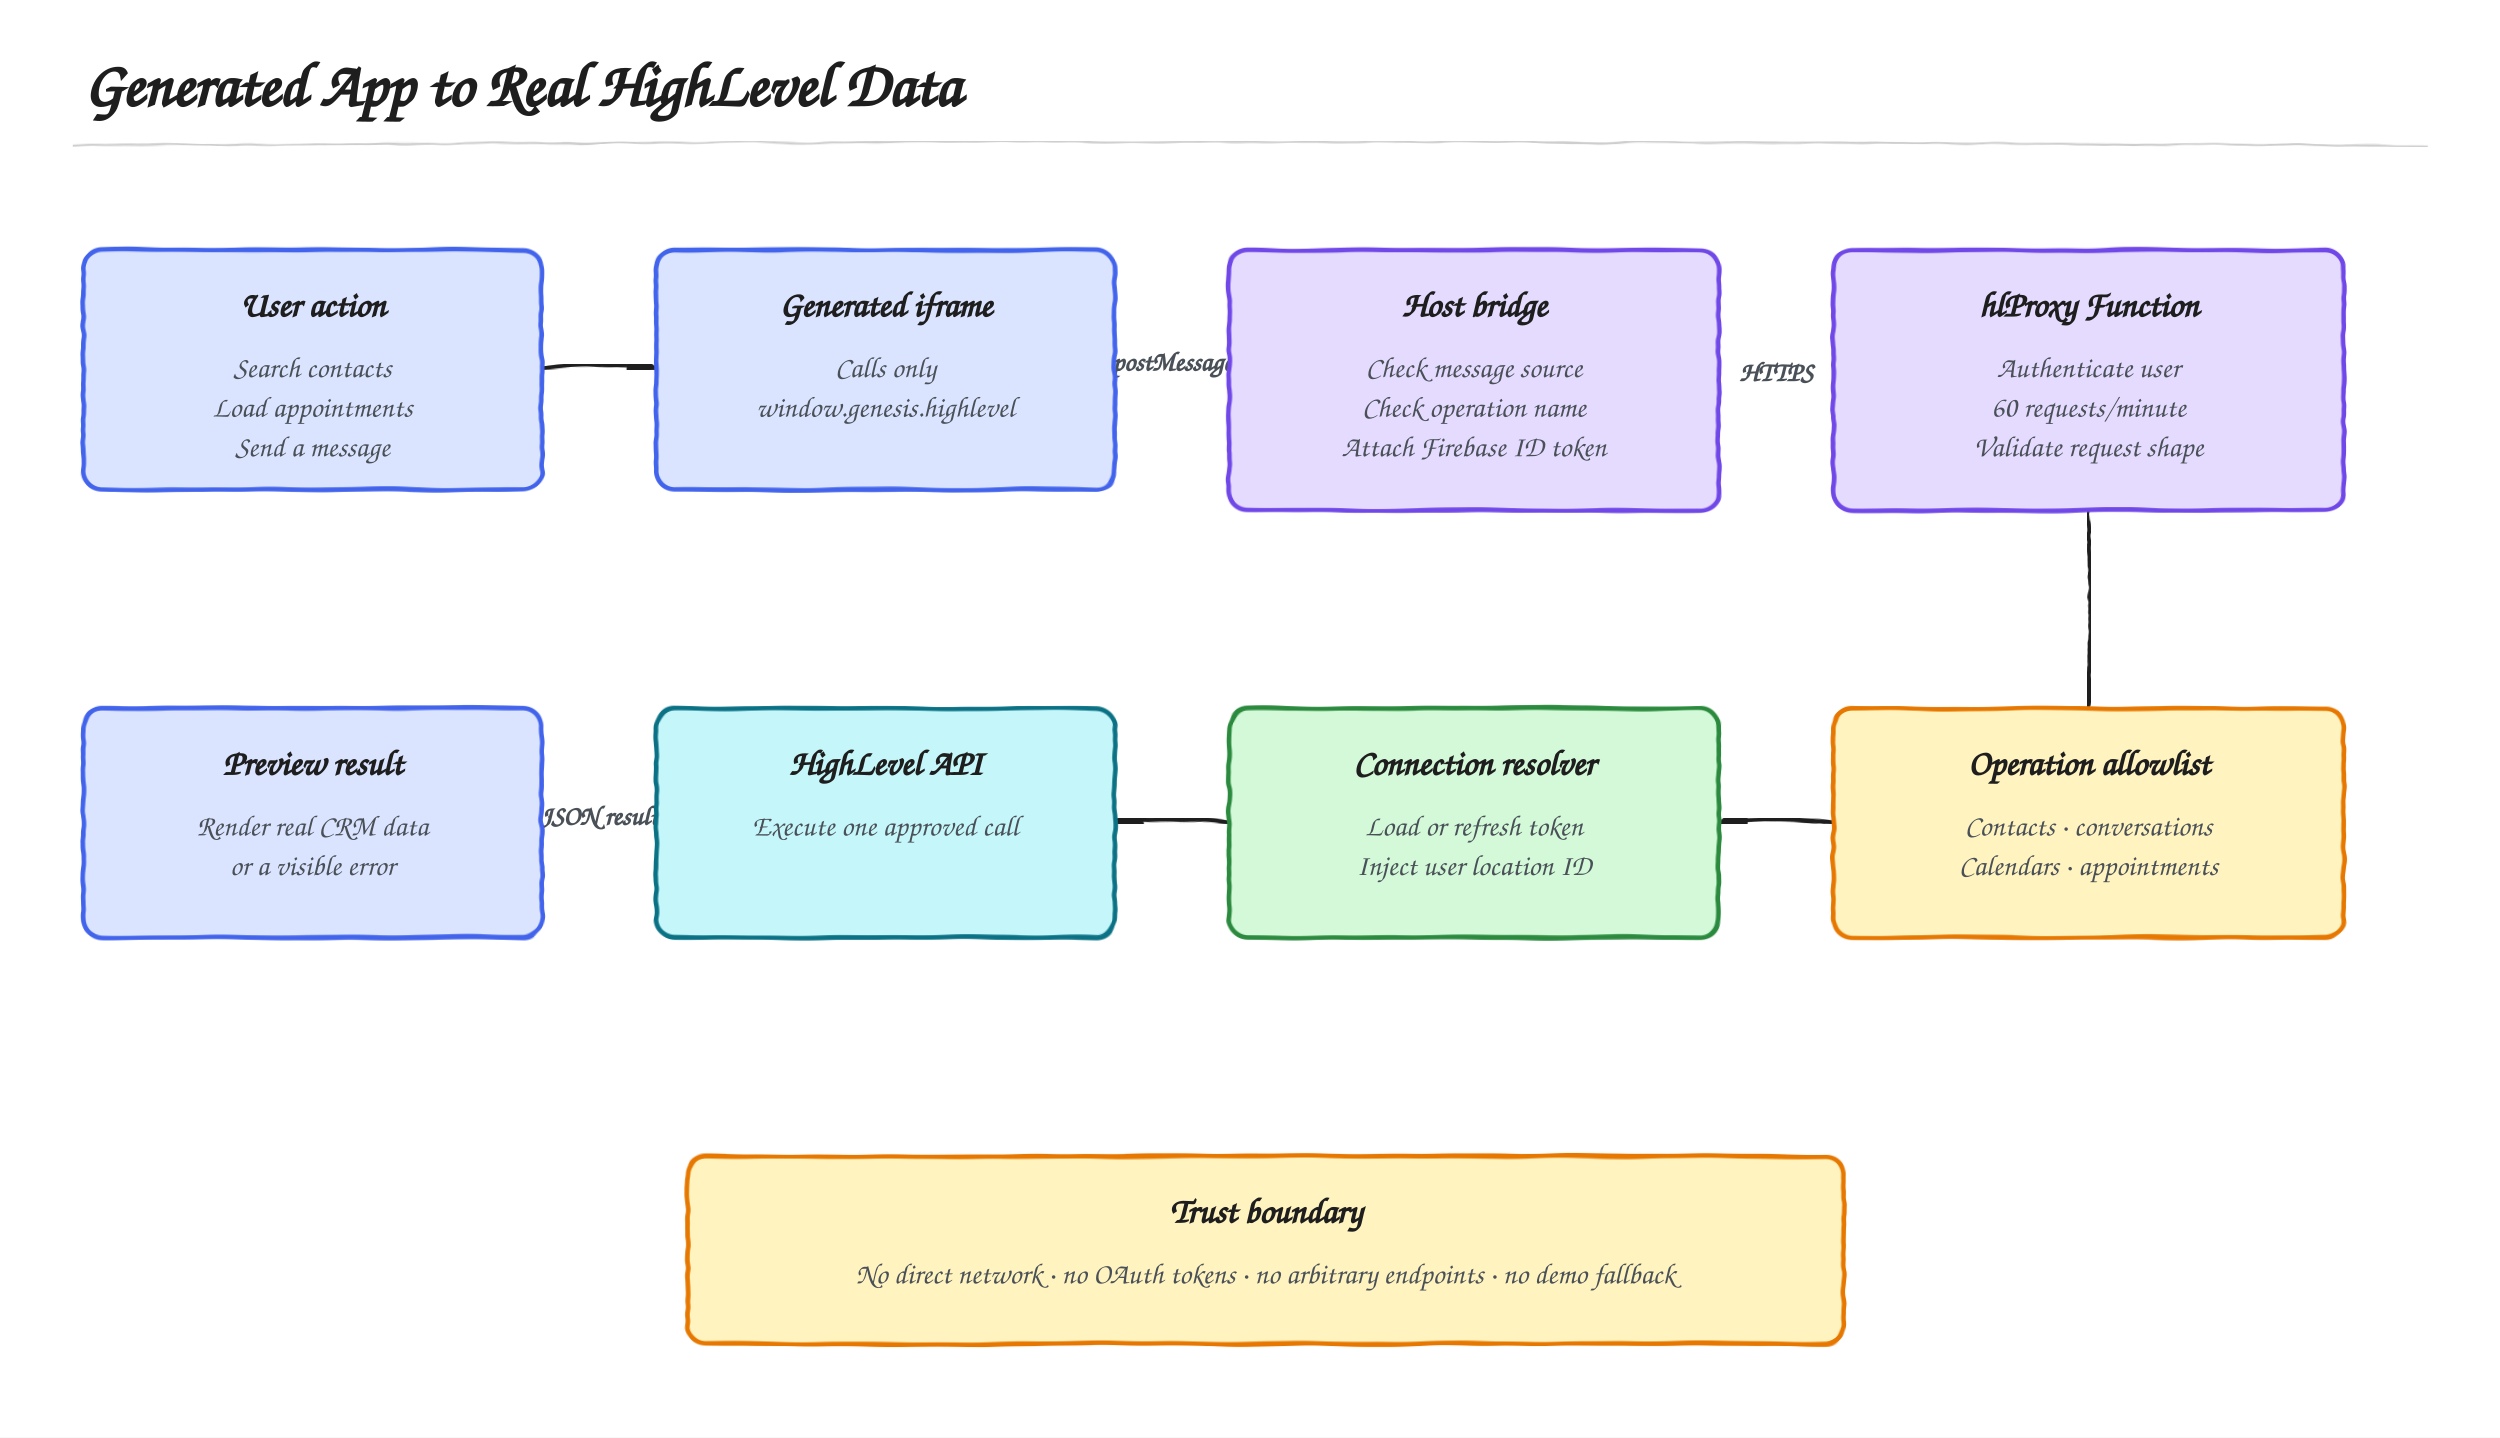
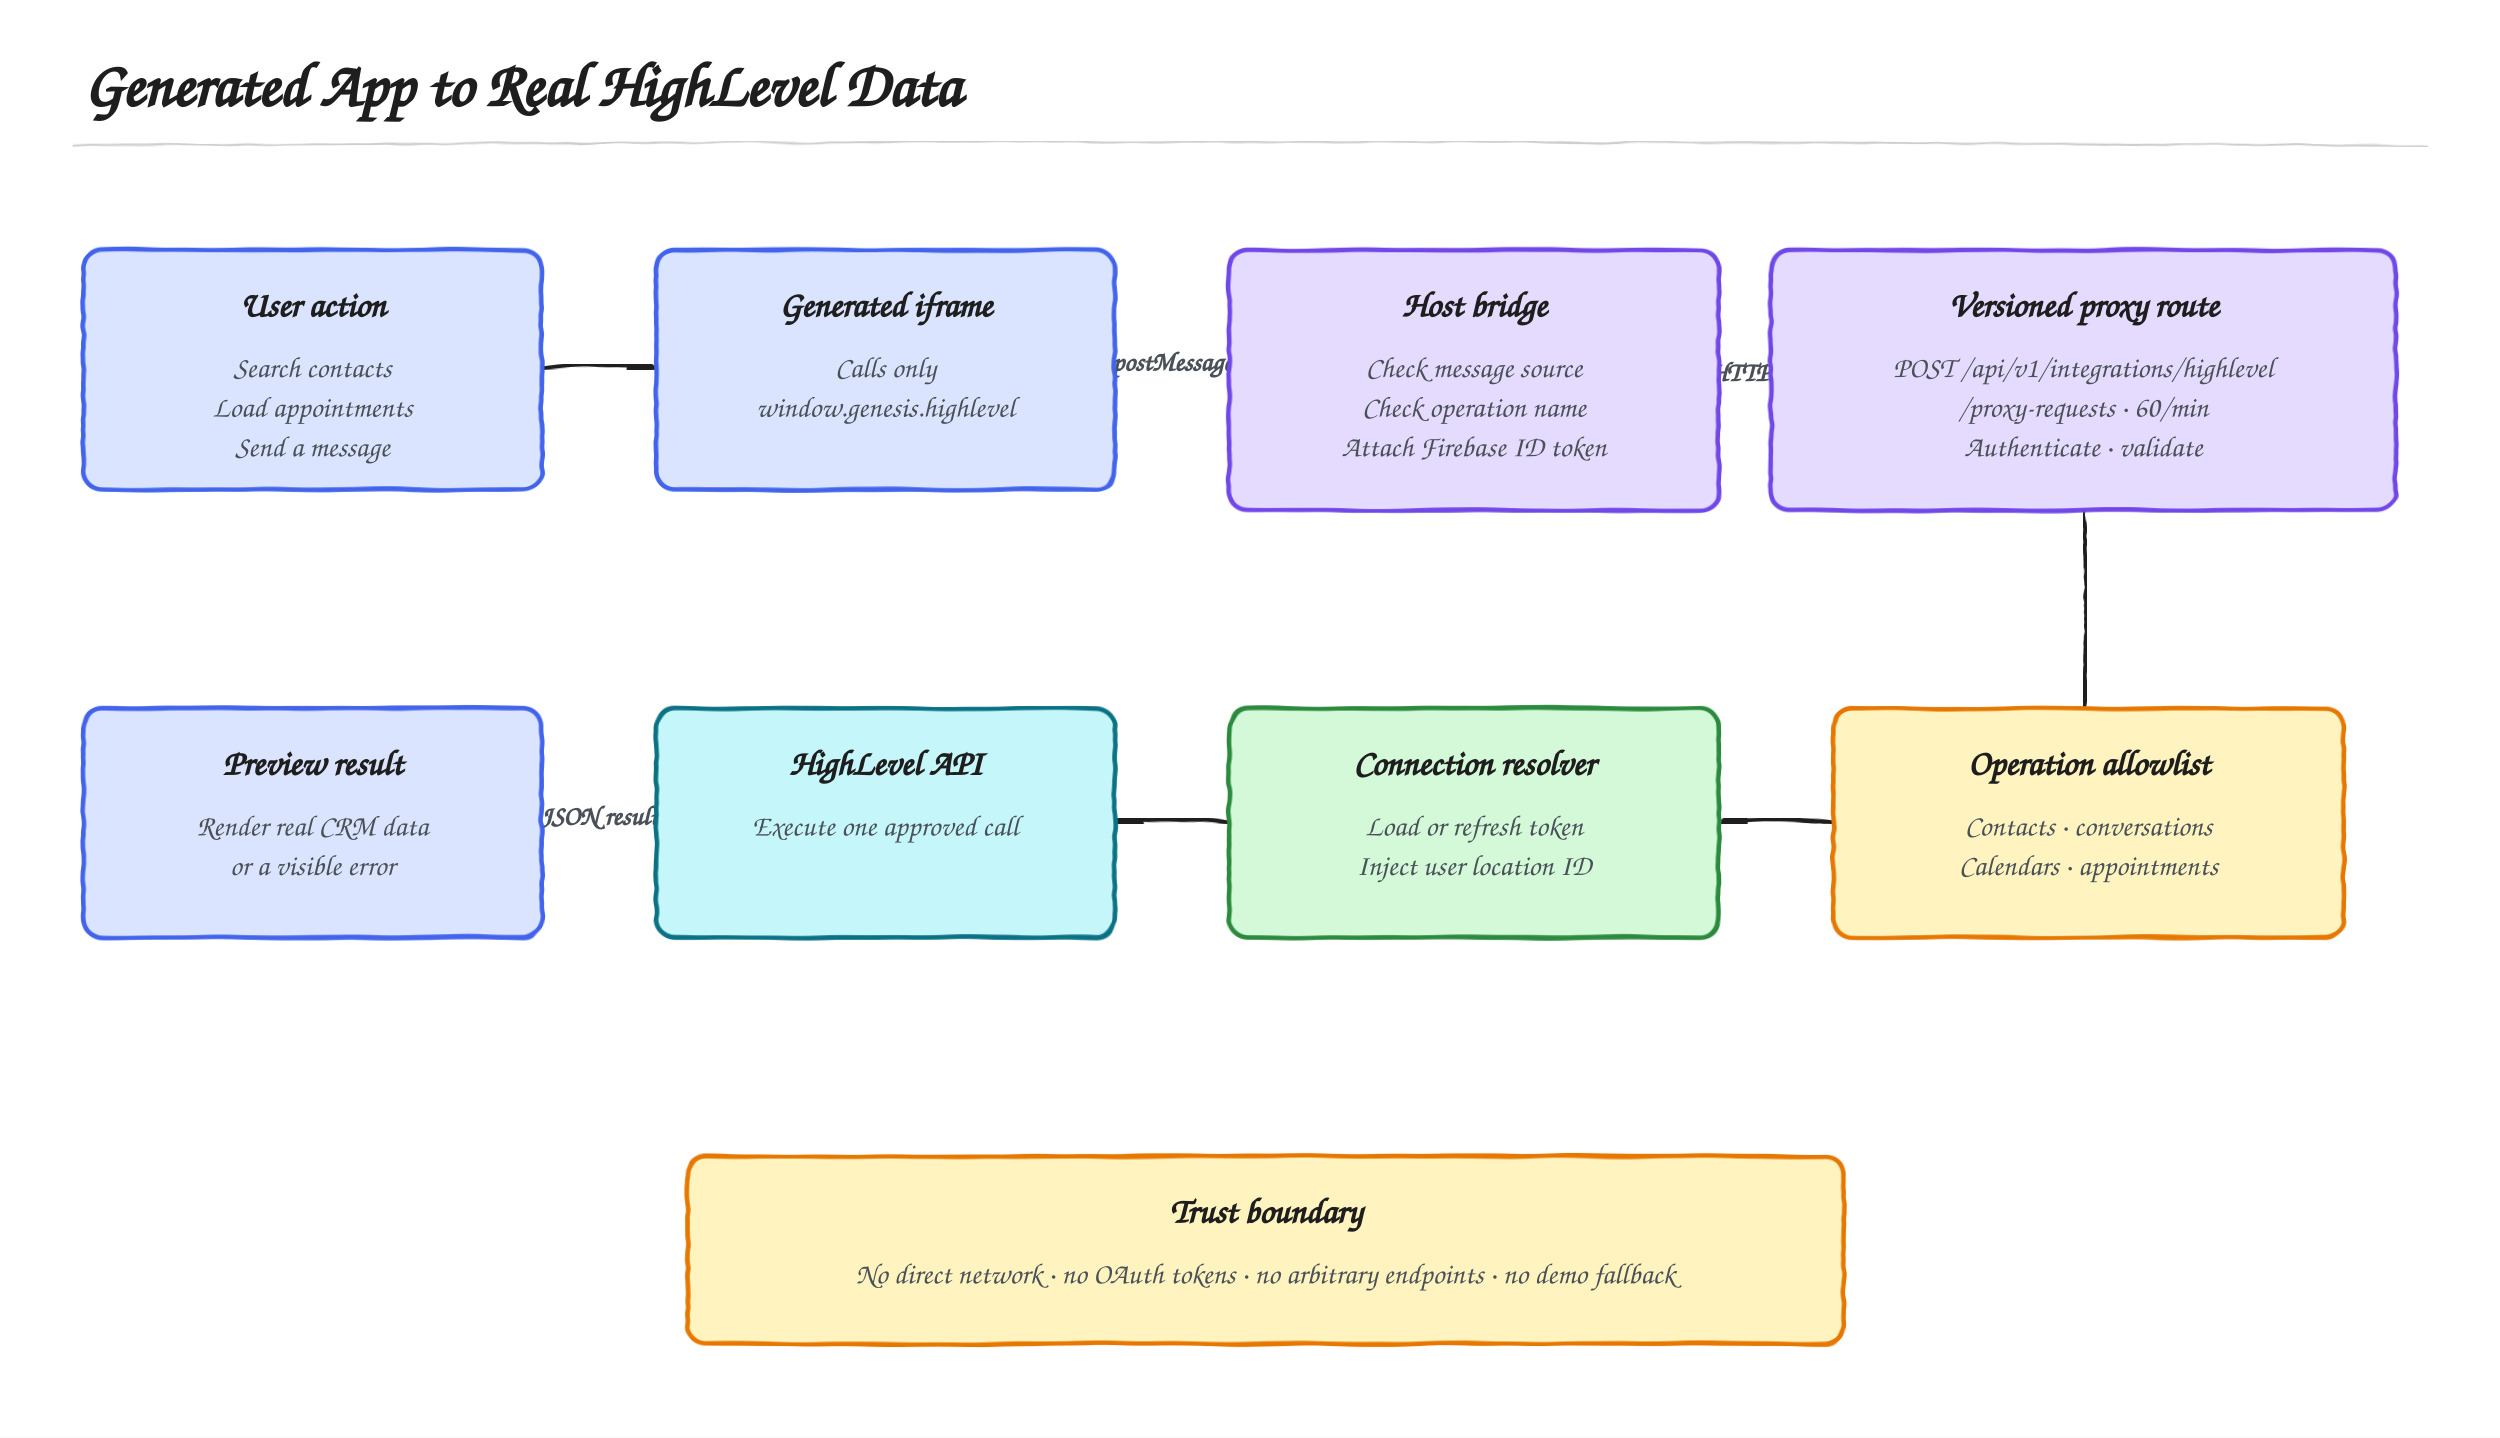
<svg xmlns="http://www.w3.org/2000/svg" width="1200" height="690" viewBox="0 0 1200 690" role="img" aria-labelledby="title desc">
  <defs>
    <marker id="arrow" viewBox="0 0 10 10" refX="9" refY="5" markerWidth="7" markerHeight="7" orient="auto-start-reverse">
      <path d="M0 0 L10 5 L0 10z" fill="context-stroke" />
    </marker>
    <filter id="rough" x="-5%" y="-7%" width="110%" height="114%">
      <feTurbulence type="fractalNoise" baseFrequency="0.025 0.12" numOctaves="2" seed="41" result="noise" />
      <feDisplacementMap in="SourceGraphic" in2="noise" scale="1.7" />
    </filter>
    <filter id="rough-line" x="-8%" y="-12%" width="116%" height="124%">
      <feTurbulence type="fractalNoise" baseFrequency="0.04 0.18" numOctaves="2" seed="17" result="noise" />
      <feDisplacementMap in="SourceGraphic" in2="noise" scale="2" />
    </filter>
    <style>.heading{font:700 30px "Marker Felt","Comic Sans MS",cursive;fill:#1e1e1e}.node-title{font:700 17px "Marker Felt","Comic Sans MS",cursive;fill:#1e1e1e}.node-body{font:14px "Marker Felt","Comic Sans MS",cursive;fill:#495057}.edge-label{font:700 13px "Marker Felt","Comic Sans MS",cursive}</style>
  </defs>
  <rect width="100%" height="100%" fill="#ffffff" />
  <text x="40" y="51" class="heading">Generated App to Real HighLevel Data</text>
  <path d="M35 70 Q 600 66 1165 70" stroke="#1e1e1e" stroke-width="1" opacity=".22" fill="none" filter="url(#rough-line)" />
  <g>
    <path d="M 260 177 Q 290.5 173 315 177" fill="none" stroke="#1e1e1e" stroke-width="2.2" marker-end="url(#arrow)" filter="url(#rough-line)" />
  </g>
  <g>
    <path d="M 535 177 Q 565.5 173 590 177" fill="none" stroke="#1e1e1e" stroke-width="2.2" marker-end="url(#arrow)" filter="url(#rough-line)" />
    <rect x="504.5" y="161" width="116" height="23" rx="3" fill="#ffffff" />
    <text x="562.5" y="178" text-anchor="middle" class="edge-label" fill="#495057">postMessage</text>
  </g>
  <g>
-     <path d="M 825 182 Q 855.5 178 880 182" fill="none" stroke="#1e1e1e" stroke-width="2.2" marker-end="url(#arrow)" filter="url(#rough-line)" />
-     <rect x="794.5" y="166" width="116" height="23" rx="3" fill="#ffffff" />
-     <text x="852.5" y="183" text-anchor="middle" class="edge-label" fill="#495057">HTTPS</text>
+     <path d="M 825 182 Q 840.5 178 850 182" fill="none" stroke="#1e1e1e" stroke-width="2.2" marker-end="url(#arrow)" filter="url(#rough-line)" />
+     <rect x="779.5" y="166" width="116" height="23" rx="3" fill="#ffffff" />
+     <text x="837.5" y="183" text-anchor="middle" class="edge-label" fill="#495057">HTTPS</text>
  </g>
  <g>
-     <path d="M 1002 245 Q 1005 288.5 1002 340" fill="none" stroke="#1e1e1e" stroke-width="2.2" marker-end="url(#arrow)" filter="url(#rough-line)" />
+     <path d="M 1000 245 Q 1003 288.5 1000 340" fill="none" stroke="#1e1e1e" stroke-width="2.2" marker-end="url(#arrow)" filter="url(#rough-line)" />
  </g>
  <g>
    <path d="M 880 395 Q 855.5 391 825 395" fill="none" stroke="#1e1e1e" stroke-width="2.2" marker-end="url(#arrow)" filter="url(#rough-line)" />
  </g>
  <g>
    <path d="M 590 395 Q 565.5 391 535 395" fill="none" stroke="#1e1e1e" stroke-width="2.2" marker-end="url(#arrow)" filter="url(#rough-line)" />
  </g>
  <g>
    <path d="M 315 395 Q 290.5 391 260 395" fill="none" stroke="#1e1e1e" stroke-width="2.2" marker-end="url(#arrow)" filter="url(#rough-line)" />
    <rect x="229.5" y="379" width="116" height="23" rx="3" fill="#ffffff" />
    <text x="287.5" y="396" text-anchor="middle" class="edge-label" fill="#495057">JSON result</text>
  </g>
  <g>
    <rect x="40" y="120" width="220" height="115" rx="9" fill="#dbe4ff" stroke="#4263eb" stroke-width="2.2" filter="url(#rough)" />
    <text x="150" y="152" text-anchor="middle" class="node-title">User action</text>
    <text x="150" y="181" text-anchor="middle" class="node-body">Search contacts</text>
    <text x="150" y="200" text-anchor="middle" class="node-body">Load appointments</text>
    <text x="150" y="219" text-anchor="middle" class="node-body">Send a message</text>
  </g>
  <g>
    <rect x="315" y="120" width="220" height="115" rx="9" fill="#dbe4ff" stroke="#4263eb" stroke-width="2.2" filter="url(#rough)" />
    <text x="425" y="152" text-anchor="middle" class="node-title">Generated iframe</text>
    <text x="425" y="181" text-anchor="middle" class="node-body">Calls only</text>
    <text x="425" y="200" text-anchor="middle" class="node-body">window.genesis.highlevel</text>
  </g>
  <g>
    <rect x="590" y="120" width="235" height="125" rx="9" fill="#e5dbff" stroke="#7048e8" stroke-width="2.2" filter="url(#rough)" />
    <text x="707.5" y="152" text-anchor="middle" class="node-title">Host bridge</text>
    <text x="707.5" y="181" text-anchor="middle" class="node-body">Check message source</text>
    <text x="707.5" y="200" text-anchor="middle" class="node-body">Check operation name</text>
    <text x="707.5" y="219" text-anchor="middle" class="node-body">Attach Firebase ID token</text>
  </g>
  <g>
-     <rect x="880" y="120" width="245" height="125" rx="9" fill="#e5dbff" stroke="#7048e8" stroke-width="2.2" filter="url(#rough)" />
-     <text x="1002.5" y="152" text-anchor="middle" class="node-title">hlProxy Function</text>
-     <text x="1002.5" y="181" text-anchor="middle" class="node-body">Authenticate user</text>
-     <text x="1002.5" y="200" text-anchor="middle" class="node-body">60 requests/minute</text>
-     <text x="1002.5" y="219" text-anchor="middle" class="node-body">Validate request shape</text>
+     <rect x="850" y="120" width="300" height="125" rx="9" fill="#e5dbff" stroke="#7048e8" stroke-width="2.2" filter="url(#rough)" />
+     <text x="1000" y="152" text-anchor="middle" class="node-title">Versioned proxy route</text>
+     <text x="1000" y="181" text-anchor="middle" class="node-body">POST /api/v1/integrations/highlevel</text>
+     <text x="1000" y="200" text-anchor="middle" class="node-body">/proxy-requests · 60/min</text>
+     <text x="1000" y="219" text-anchor="middle" class="node-body">Authenticate · validate</text>
  </g>
  <g>
    <rect x="880" y="340" width="245" height="110" rx="9" fill="#fff3bf" stroke="#e67700" stroke-width="2.2" filter="url(#rough)" />
    <text x="1002.5" y="372" text-anchor="middle" class="node-title">Operation allowlist</text>
    <text x="1002.5" y="401" text-anchor="middle" class="node-body">Contacts · conversations</text>
    <text x="1002.5" y="420" text-anchor="middle" class="node-body">Calendars · appointments</text>
  </g>
  <g>
    <rect x="590" y="340" width="235" height="110" rx="9" fill="#d3f9d8" stroke="#2b8a3e" stroke-width="2.2" filter="url(#rough)" />
    <text x="707.5" y="372" text-anchor="middle" class="node-title">Connection resolver</text>
    <text x="707.5" y="401" text-anchor="middle" class="node-body">Load or refresh token</text>
    <text x="707.5" y="420" text-anchor="middle" class="node-body">Inject user location ID</text>
  </g>
  <g>
    <rect x="315" y="340" width="220" height="110" rx="9" fill="#c5f6fa" stroke="#0b7285" stroke-width="2.2" filter="url(#rough)" />
    <text x="425" y="372" text-anchor="middle" class="node-title">HighLevel API</text>
    <text x="425" y="401" text-anchor="middle" class="node-body">Execute one approved call</text>
  </g>
  <g>
    <rect x="40" y="340" width="220" height="110" rx="9" fill="#dbe4ff" stroke="#4263eb" stroke-width="2.2" filter="url(#rough)" />
    <text x="150" y="372" text-anchor="middle" class="node-title">Preview result</text>
    <text x="150" y="401" text-anchor="middle" class="node-body">Render real CRM data</text>
    <text x="150" y="420" text-anchor="middle" class="node-body">or a visible error</text>
  </g>
  <g>
    <rect x="330" y="555" width="555" height="90" rx="9" fill="#fff3bf" stroke="#e67700" stroke-width="2.2" filter="url(#rough)" />
    <text x="607.5" y="587" text-anchor="middle" class="node-title">Trust boundary</text>
    <text x="607.5" y="616" text-anchor="middle" class="node-body">No direct network · no OAuth tokens · no arbitrary endpoints · no demo fallback</text>
  </g>
</svg>
